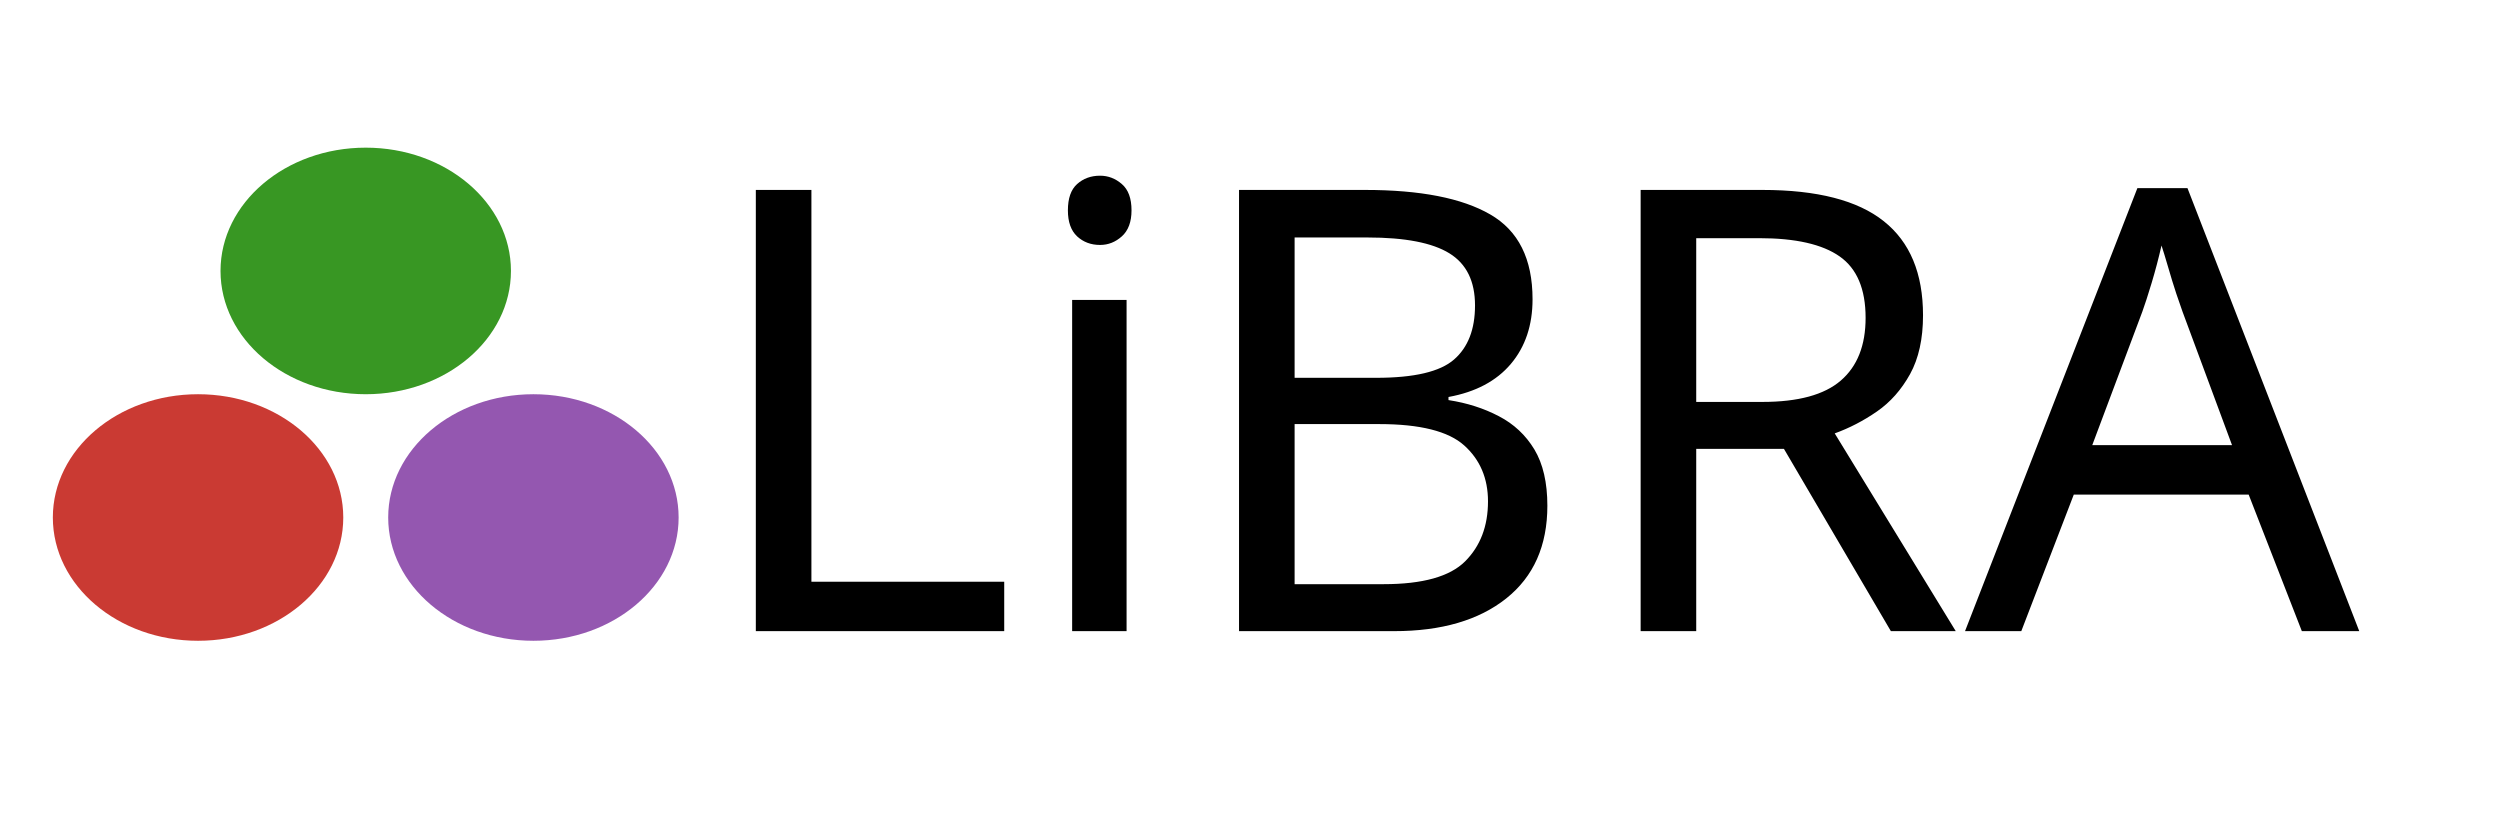
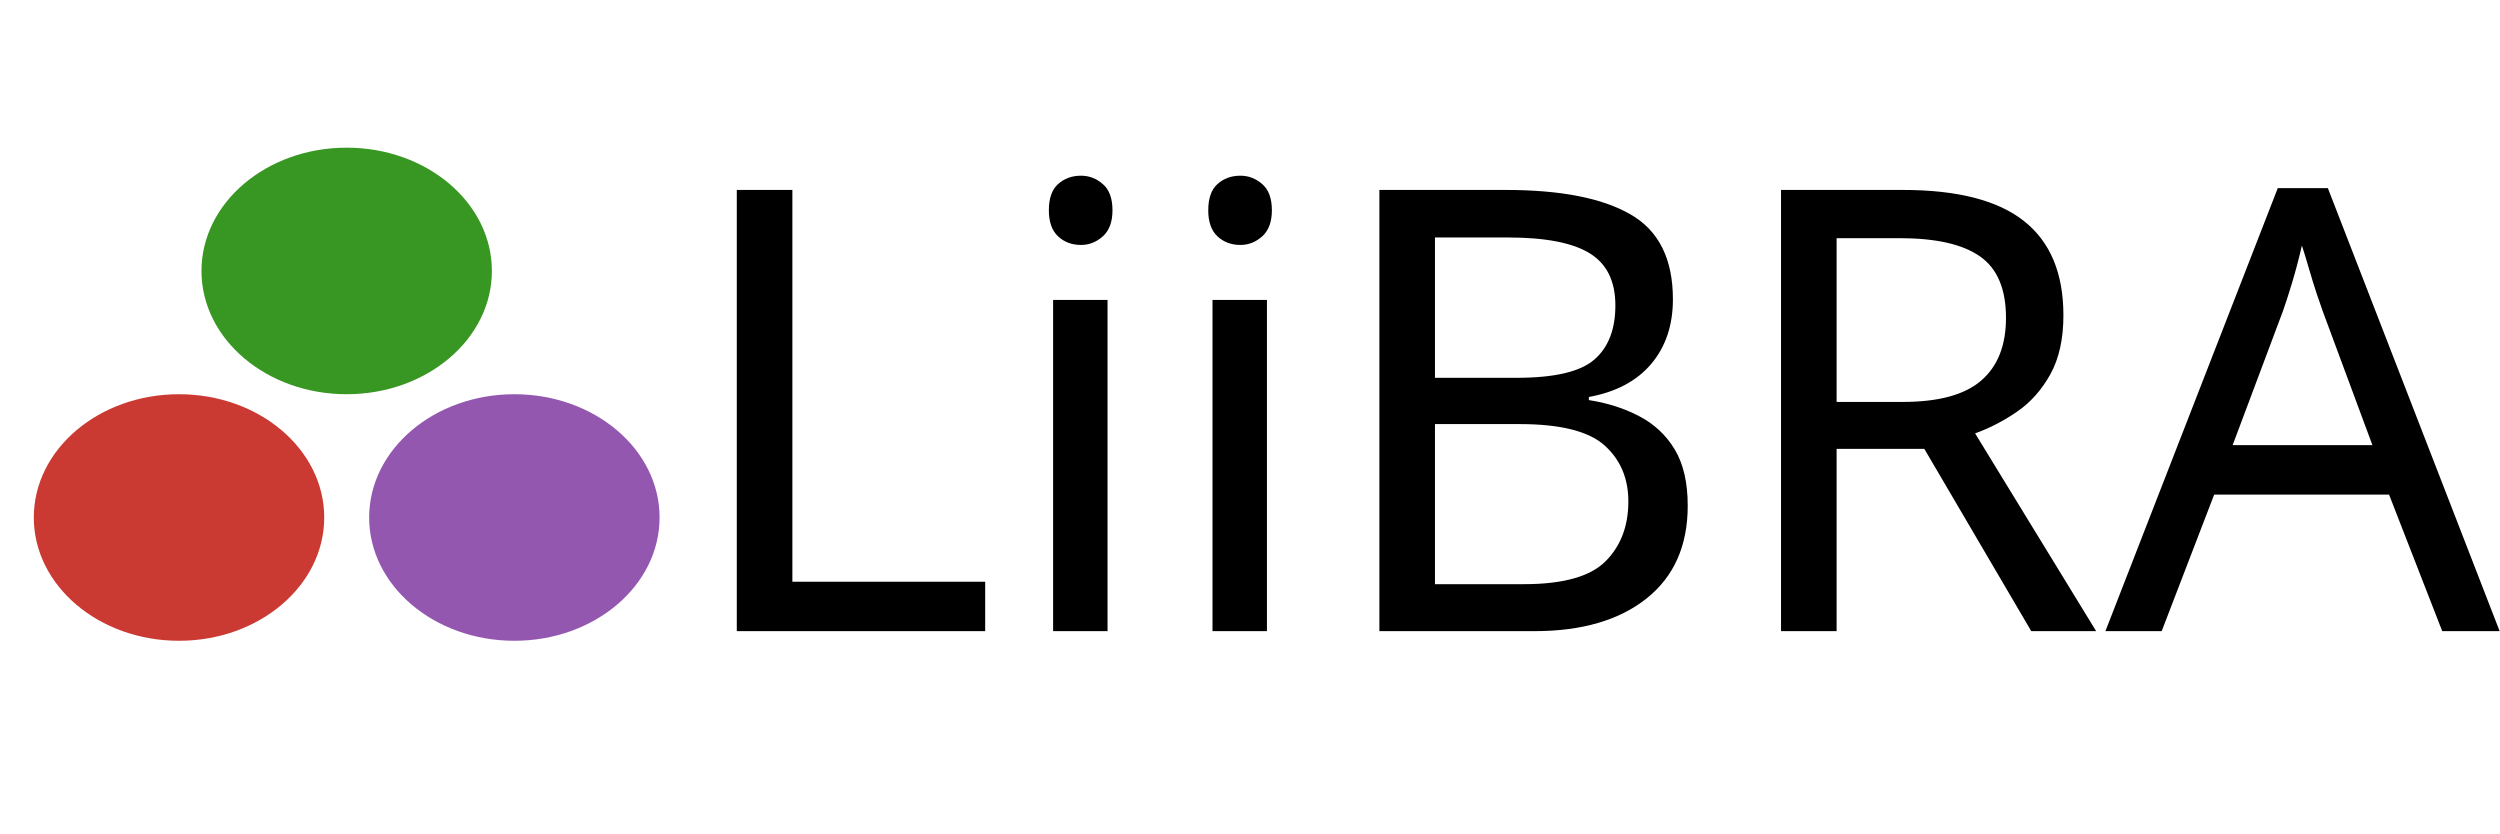
<svg xmlns="http://www.w3.org/2000/svg" width="120mm" height="40mm" viewBox="0 0 340.157 113.386" version="1.1" id="svg22">
  <defs id="defs26" />
-   <g id="surface91" transform="matrix(0.2634435,0,0,0.2236513,6.952821,20.0913)">
+   <g id="surface91" transform="matrix(0.2634435,0,0,0.2236513,4.361063,20.0913)">
    <path style="fill:#ca3a33;fill-opacity:1;fill-rule:nonzero;stroke:none" d="m 150.898,225 c 0,41.422 -33.578,75 -75,75 -41.422,0 -75,-33.578 -75,-75 0,-41.422 33.578,-75 75,-75 41.422,0 75,33.578 75,75" id="path15" />
    <path style="fill:#389723;fill-opacity:1;fill-rule:nonzero;stroke:none" d="m 237.5,75 c 0,41.422 -33.578,75 -75,75 -41.422,0 -75,-33.578 -75,-75 0,-41.422 33.578,-75 75,-75 41.422,0 75,33.578 75,75" id="path17" />
    <path style="fill:#9457b0;fill-opacity:1;fill-rule:nonzero;stroke:none" d="m 324.102,225 c 0,41.422 -33.578,75 -75,75 -41.422,0 -75,-33.578 -75,-75 0,-41.422 33.578,-75 75,-75 41.422,0 75,33.578 75,75" id="path19" />
  </g>
-   <text xml:space="preserve" style="font-style:normal;font-variant:normal;font-weight:normal;font-stretch:normal;font-size:84.072px;line-height:1.25;font-family:Nexa;-inkscape-font-specification:'Nexa, Normal';font-variant-ligatures:normal;font-variant-caps:normal;font-variant-numeric:normal;font-variant-east-asian:normal;fill:#000000;fill-opacity:1;stroke:none;stroke-width:2.102" x="94.684" y="85.877" id="text1108">
-     <tspan id="tspan1106" style="font-style:normal;font-variant:normal;font-weight:normal;font-stretch:normal;font-size:84.072px;font-family:Nexa;-inkscape-font-specification:'Nexa, Normal';font-variant-ligatures:normal;font-variant-caps:normal;font-variant-numeric:normal;font-variant-east-asian:normal;stroke-width:2.102" x="94.684" y="85.877">LiBRA</tspan>
+   <text xml:space="preserve" style="font-style:normal;font-variant:normal;font-weight:normal;font-stretch:normal;font-size:84.072px;line-height:1.25;font-family:Nexa;-inkscape-font-specification:'Nexa, Normal';font-variant-ligatures:normal;font-variant-caps:normal;font-variant-numeric:normal;font-variant-east-asian:normal;fill:#000000;fill-opacity:1;stroke:none;stroke-width:2.102" x="92.092" y="85.877" id="text1108">
+     <tspan id="tspan1106" style="font-style:normal;font-variant:normal;font-weight:normal;font-stretch:normal;font-size:84.072px;font-family:Nexa;-inkscape-font-specification:'Nexa, Normal';font-variant-ligatures:normal;font-variant-caps:normal;font-variant-numeric:normal;font-variant-east-asian:normal;stroke-width:2.102" x="92.092" y="85.877">LiiBRA</tspan>
  </text>
</svg>
